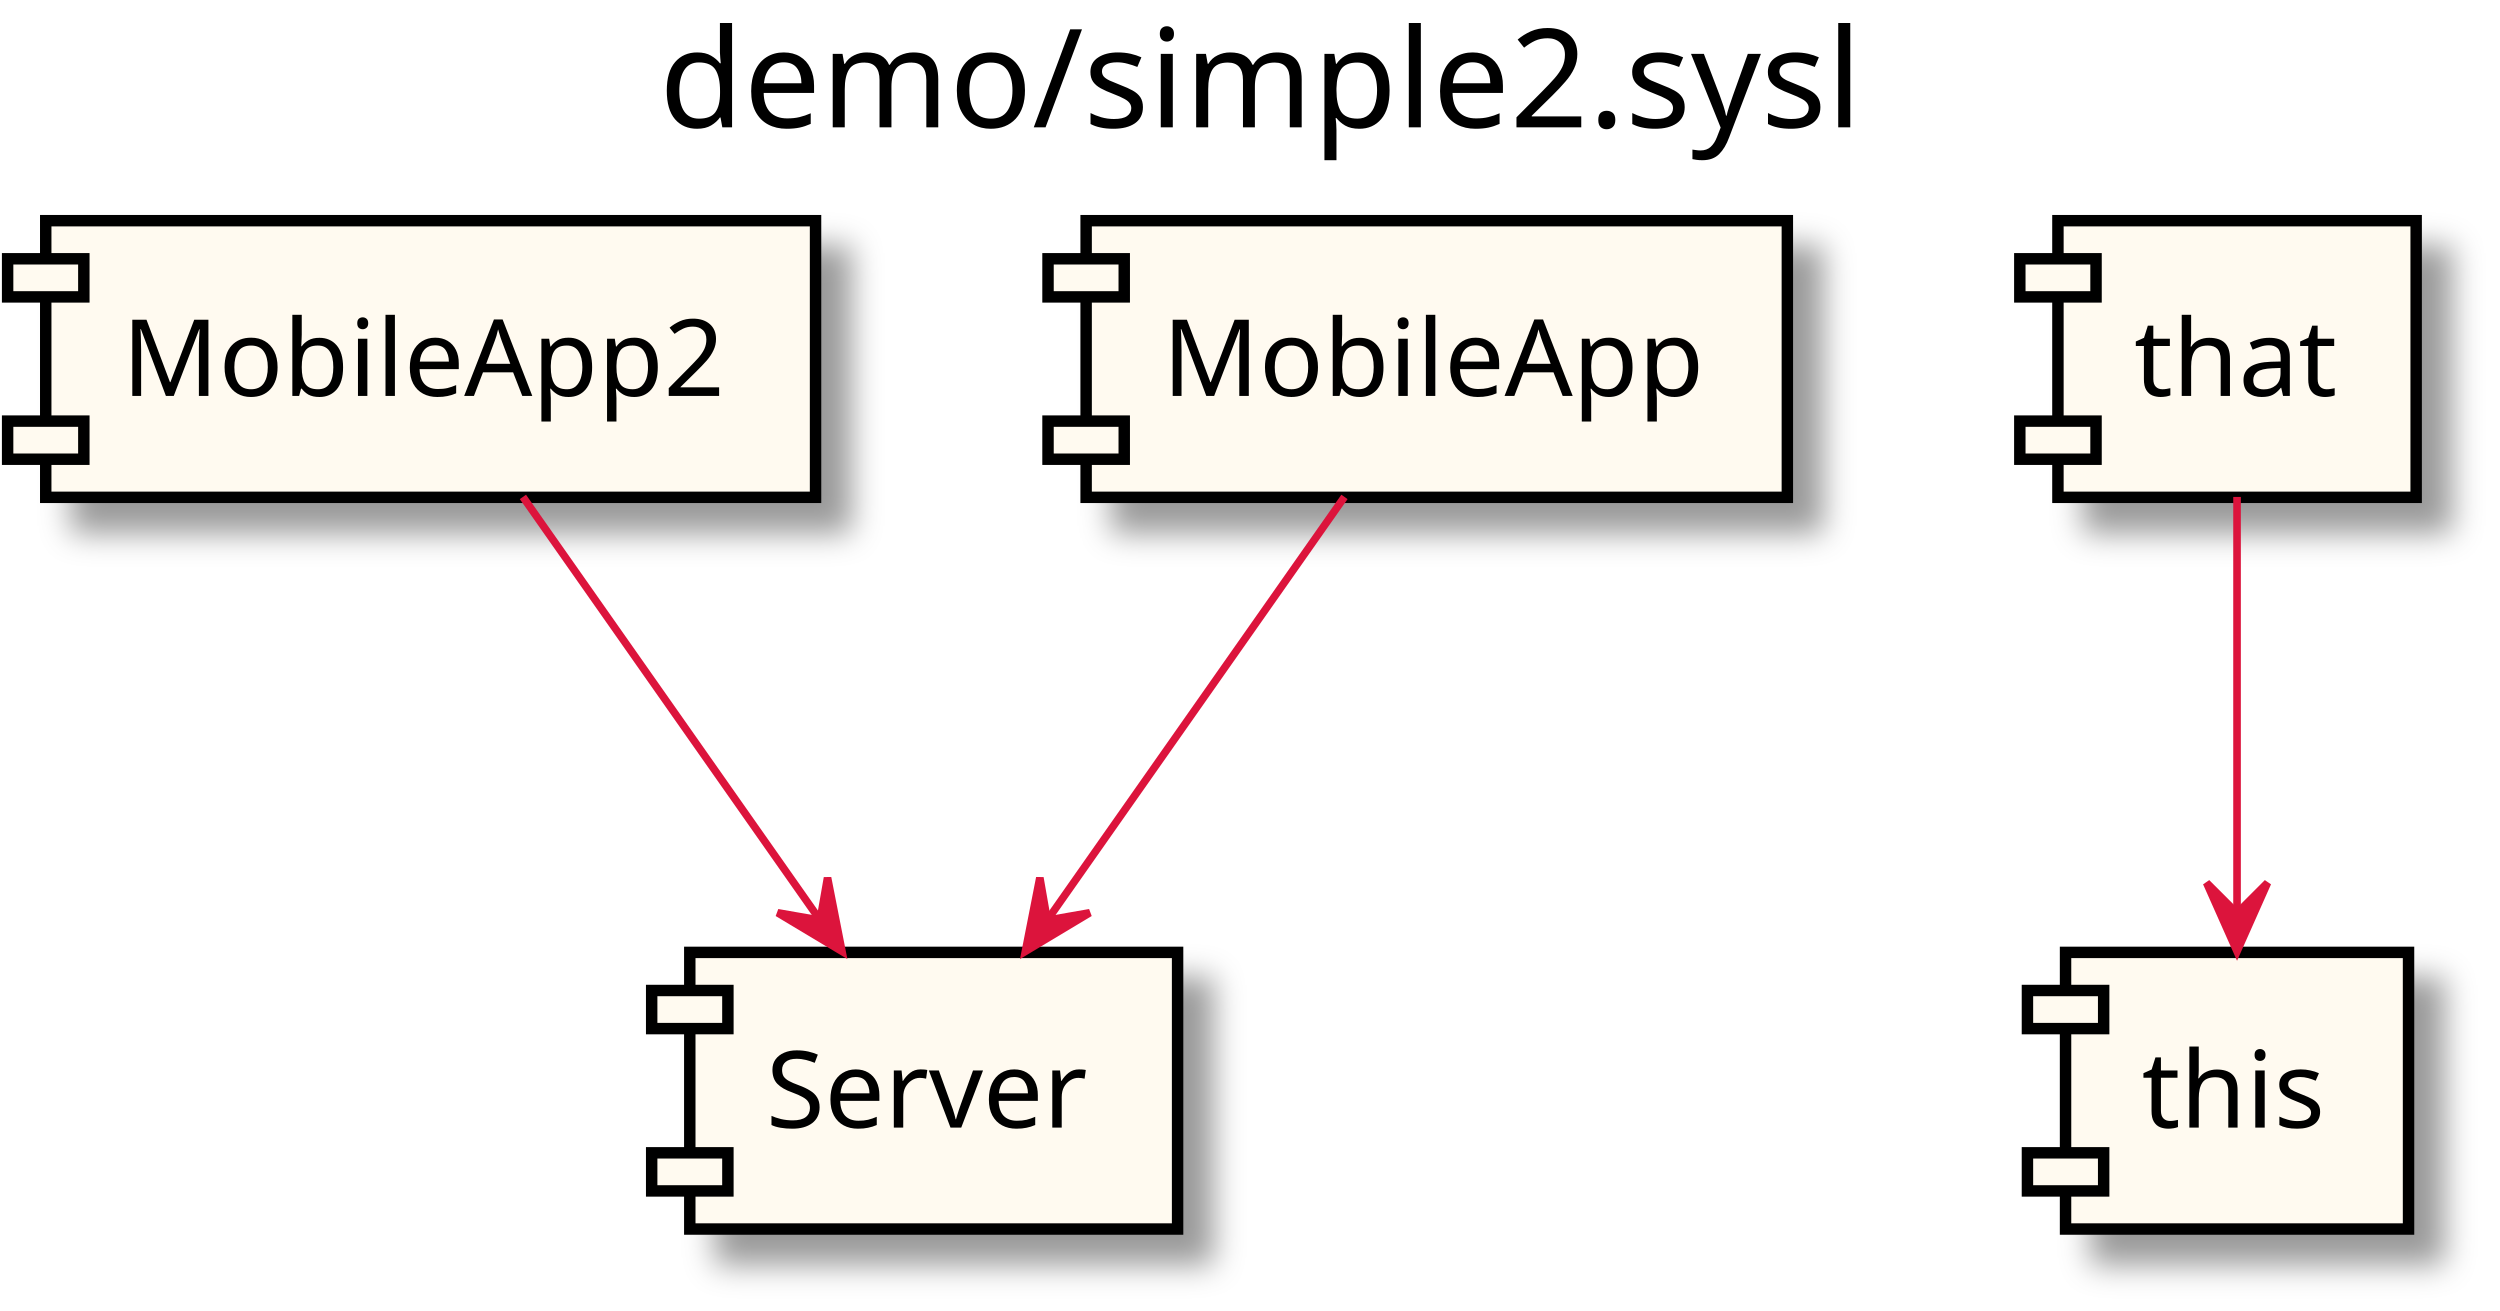
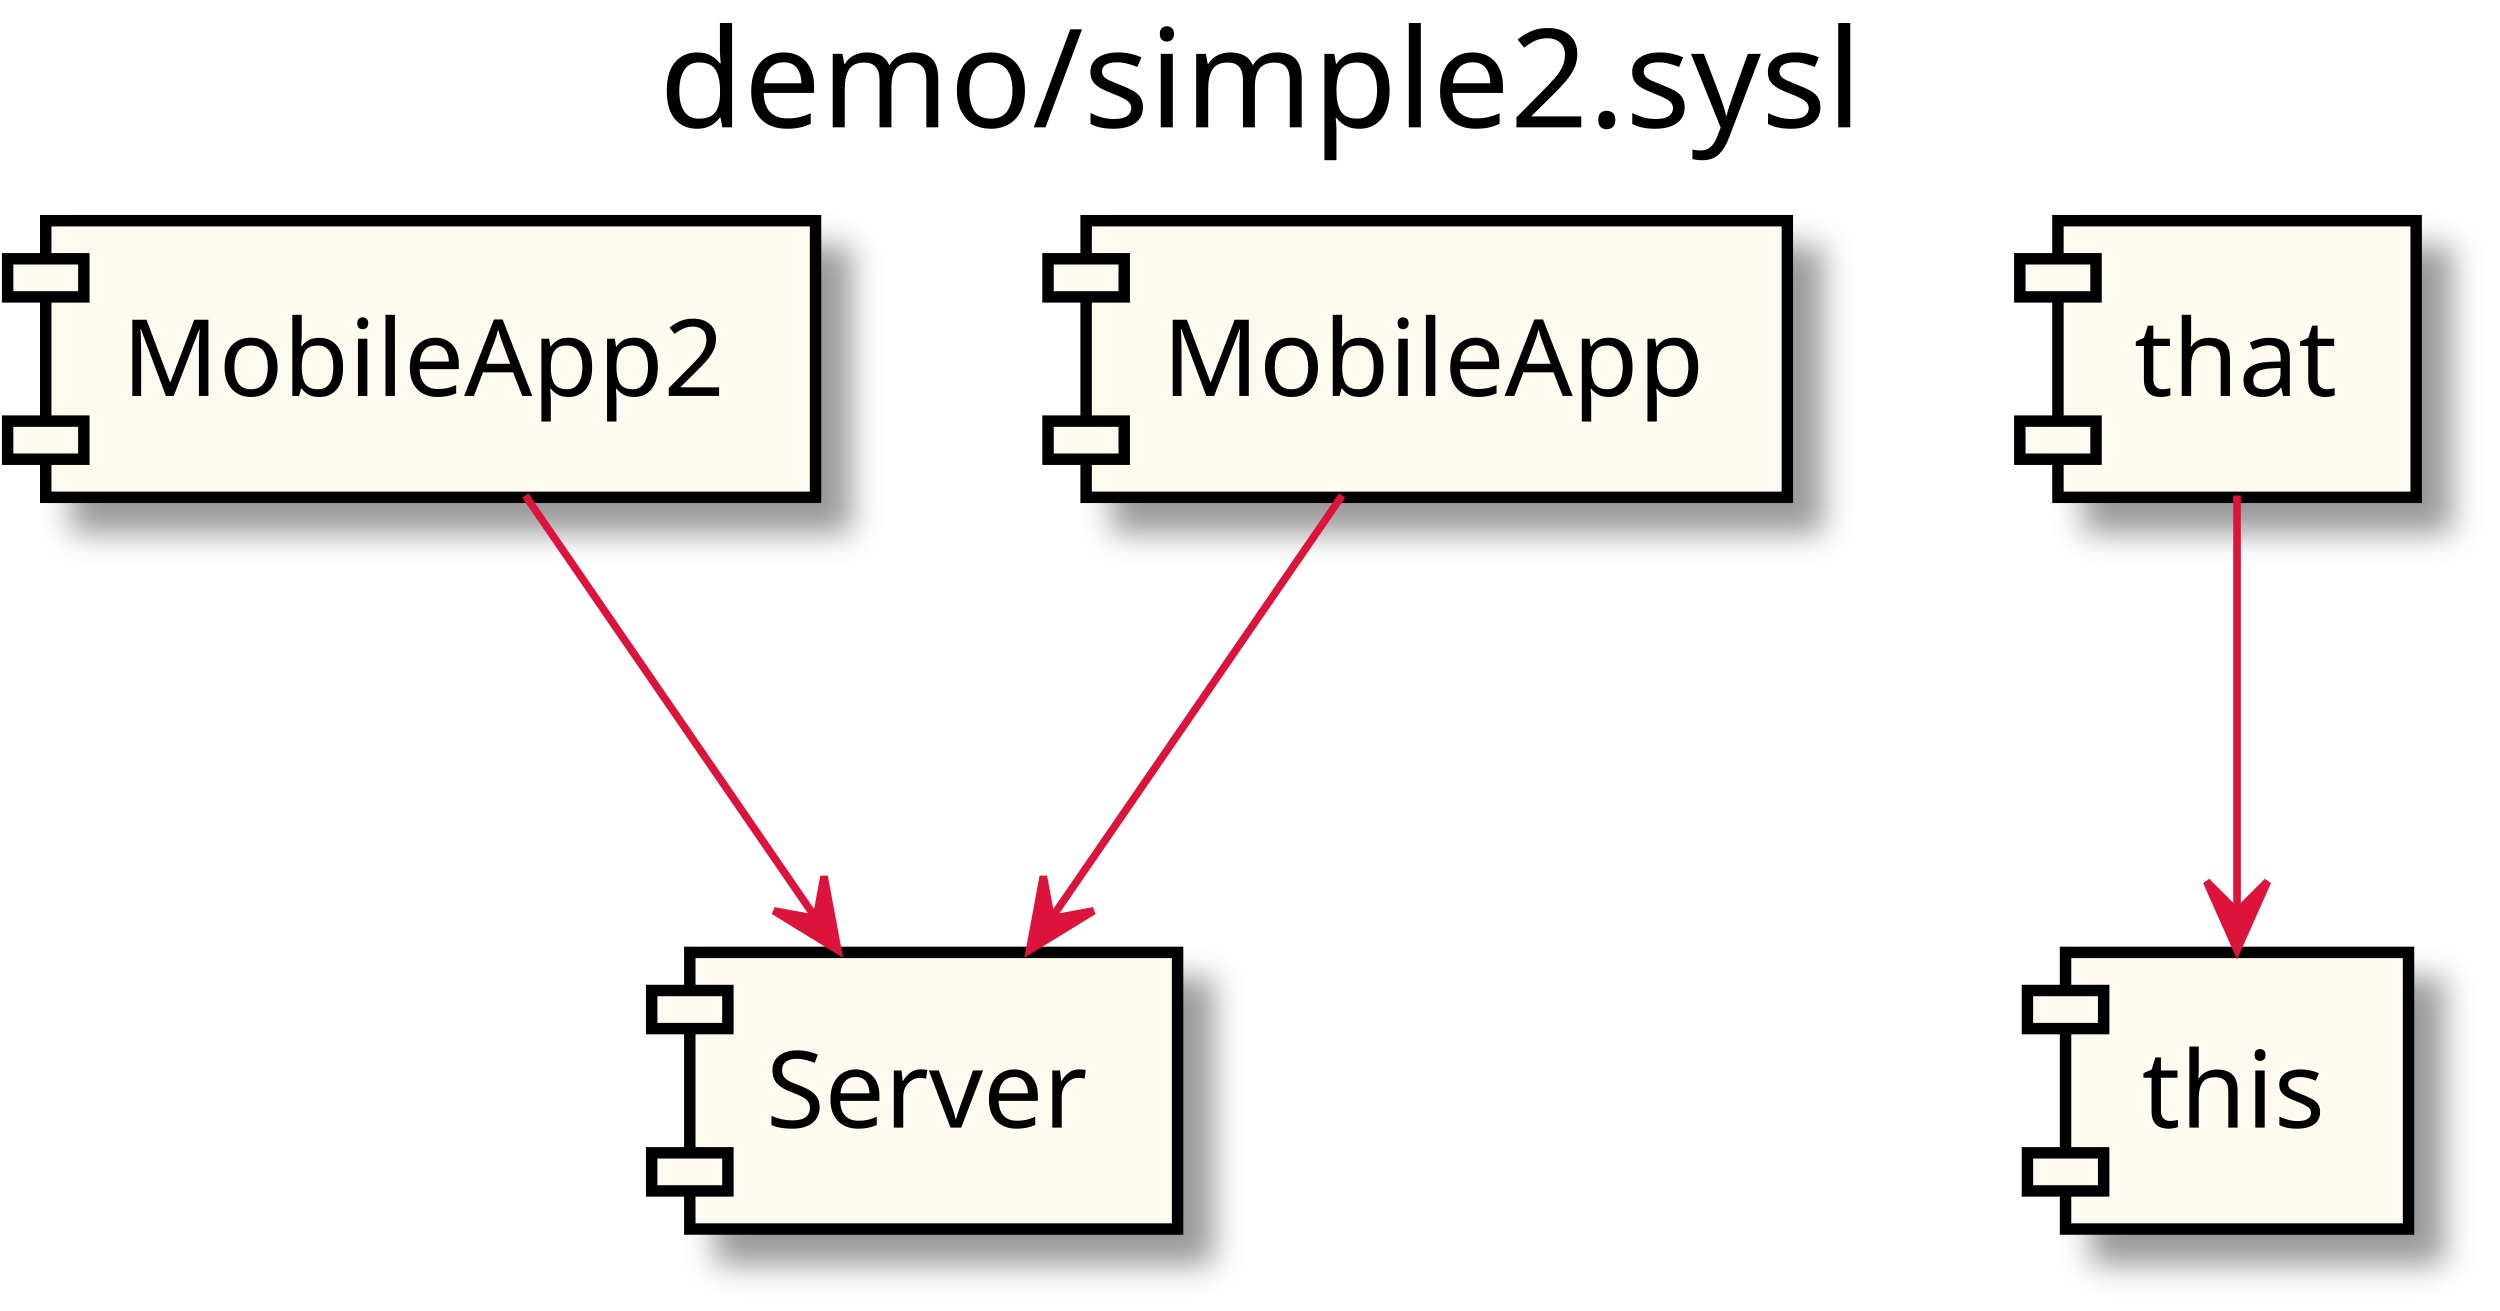
<svg xmlns="http://www.w3.org/2000/svg" contentScriptType="application/ecmascript" contentStyleType="text/css" height="172px" preserveAspectRatio="none" style="width:328px;height:172px;" version="1.1" viewBox="0 0 328 172" width="328px" zoomAndPan="magnify">
  <defs>
    <filter height="300%" id="f1ge3bgcxovkxm" width="300%" x="-1" y="-1">
      <feGaussianBlur result="blurOut" stdDeviation="2.0" />
      <feColorMatrix in="blurOut" result="blurOut2" type="matrix" values="0 0 0 0 0 0 0 0 0 0 0 0 0 0 0 0 0 0 .4 0" />
      <feOffset dx="4.0" dy="4.0" in="blurOut2" result="blurOut3" />
      <feBlend in="SourceGraphic" in2="blurOut3" mode="normal" />
    </filter>
  </defs>
  <g>
    <text fill="#000000" font-family="sans-serif" font-size="18" lengthAdjust="spacingAndGlyphs" textLength="162" x="86.5" y="16.708">demo/simple2.sysl</text>
    <rect fill="#FFFAF0" filter="url(#f1ge3bgcxovkxm)" height="36.297" style="stroke: #000000; stroke-width: 1.5;" width="101" x="6" y="28.953" />
    <rect fill="#FFFAF0" height="5" style="stroke: #000000; stroke-width: 1.5;" width="10" x="1" y="33.953" />
    <rect fill="#FFFAF0" height="5" style="stroke: #000000; stroke-width: 1.5;" width="10" x="1" y="55.25" />
    <text fill="#000000" font-family="sans-serif" font-size="14" lengthAdjust="spacingAndGlyphs" textLength="81" x="16" y="51.948">MobileApp2</text>
    <rect fill="#FFFAF0" filter="url(#f1ge3bgcxovkxm)" height="36.297" style="stroke: #000000; stroke-width: 1.5;" width="64" x="90.5" y="124.953" />
    <rect fill="#FFFAF0" height="5" style="stroke: #000000; stroke-width: 1.5;" width="10" x="85.5" y="129.953" />
    <rect fill="#FFFAF0" height="5" style="stroke: #000000; stroke-width: 1.5;" width="10" x="85.5" y="151.25" />
    <text fill="#000000" font-family="sans-serif" font-size="14" lengthAdjust="spacingAndGlyphs" textLength="44" x="100.5" y="147.948">Server</text>
    <rect fill="#FFFAF0" filter="url(#f1ge3bgcxovkxm)" height="36.297" style="stroke: #000000; stroke-width: 1.5;" width="47" x="270" y="28.953" />
    <rect fill="#FFFAF0" height="5" style="stroke: #000000; stroke-width: 1.5;" width="10" x="265" y="33.953" />
    <rect fill="#FFFAF0" height="5" style="stroke: #000000; stroke-width: 1.5;" width="10" x="265" y="55.25" />
    <text fill="#000000" font-family="sans-serif" font-size="14" lengthAdjust="spacingAndGlyphs" textLength="27" x="280" y="51.948">that</text>
    <rect fill="#FFFAF0" filter="url(#f1ge3bgcxovkxm)" height="36.297" style="stroke: #000000; stroke-width: 1.5;" width="45" x="271" y="124.953" />
    <rect fill="#FFFAF0" height="5" style="stroke: #000000; stroke-width: 1.5;" width="10" x="266" y="129.953" />
    <rect fill="#FFFAF0" height="5" style="stroke: #000000; stroke-width: 1.5;" width="10" x="266" y="151.25" />
    <text fill="#000000" font-family="sans-serif" font-size="14" lengthAdjust="spacingAndGlyphs" textLength="25" x="281" y="147.948">this</text>
    <rect fill="#FFFAF0" filter="url(#f1ge3bgcxovkxm)" height="36.297" style="stroke: #000000; stroke-width: 1.5;" width="92" x="142.5" y="28.953" />
    <rect fill="#FFFAF0" height="5" style="stroke: #000000; stroke-width: 1.5;" width="10" x="137.5" y="33.953" />
    <rect fill="#FFFAF0" height="5" style="stroke: #000000; stroke-width: 1.5;" width="10" x="137.5" y="55.25" />
    <text fill="#000000" font-family="sans-serif" font-size="14" lengthAdjust="spacingAndGlyphs" textLength="72" x="152.5" y="51.948">MobileApp</text>
-     <path d="M68.605,65.194 C79.584,80.83 95.803,103.93 107.579,120.702 " fill="none" id="_0-&gt;_1" style="stroke: #DC143C; stroke-width: 1.0;" />
-     <polygon fill="#DC143C" points="110.471,124.821,108.572,115.157,107.598,120.73,102.025,119.755,110.471,124.821" style="stroke: #DC143C; stroke-width: 1.0;" />
-     <path d="M293.5,65.194 C293.5,80.432 293.5,102.76 293.5,119.411 " fill="none" id="_2-&gt;_3" style="stroke: #DC143C; stroke-width: 1.0;" />
-     <polygon fill="#DC143C" points="293.5,124.821,297.5,115.821,293.5,119.821,289.5,115.821,293.5,124.821" style="stroke: #DC143C; stroke-width: 1.0;" />
-     <path d="M176.395,65.194 C165.416,80.83 149.197,103.93 137.421,120.702 " fill="none" id="_4-&gt;_1" style="stroke: #DC143C; stroke-width: 1.0;" />
-     <polygon fill="#DC143C" points="134.529,124.821,142.975,119.755,137.402,120.73,136.428,115.157,134.529,124.821" style="stroke: #DC143C; stroke-width: 1.0;" />
+     <path d="M68.914,65.01 C79.723,80.732 95.438,103.591 107.057,120.491 " fill="none" id="_0-&gt;_1" style="stroke: #DC143C; stroke-width: 1.0;" />
+     <polygon fill="#DC143C" points="109.917,124.651,108.115,114.968,107.085,120.531,101.522,119.501,109.917,124.651" style="stroke: #DC143C; stroke-width: 1.0;" />
+     <path d="M293.5,65.01 C293.5,80.466 293.5,102.818 293.5,119.626 " fill="none" id="_2-&gt;_3" style="stroke: #DC143C; stroke-width: 1.0;" />
+     <polygon fill="#DC143C" points="293.5,124.651,297.5,115.651,293.5,119.651,289.5,115.651,293.5,124.651" style="stroke: #DC143C; stroke-width: 1.0;" />
+     <path d="M176.086,65.01 C165.277,80.732 149.562,103.591 137.943,120.491 " fill="none" id="_4-&gt;_1" style="stroke: #DC143C; stroke-width: 1.0;" />
+     <polygon fill="#DC143C" points="135.083,124.651,143.478,119.501,137.916,120.531,136.885,114.968,135.083,124.651" style="stroke: #DC143C; stroke-width: 1.0;" />
  </g>
</svg>
